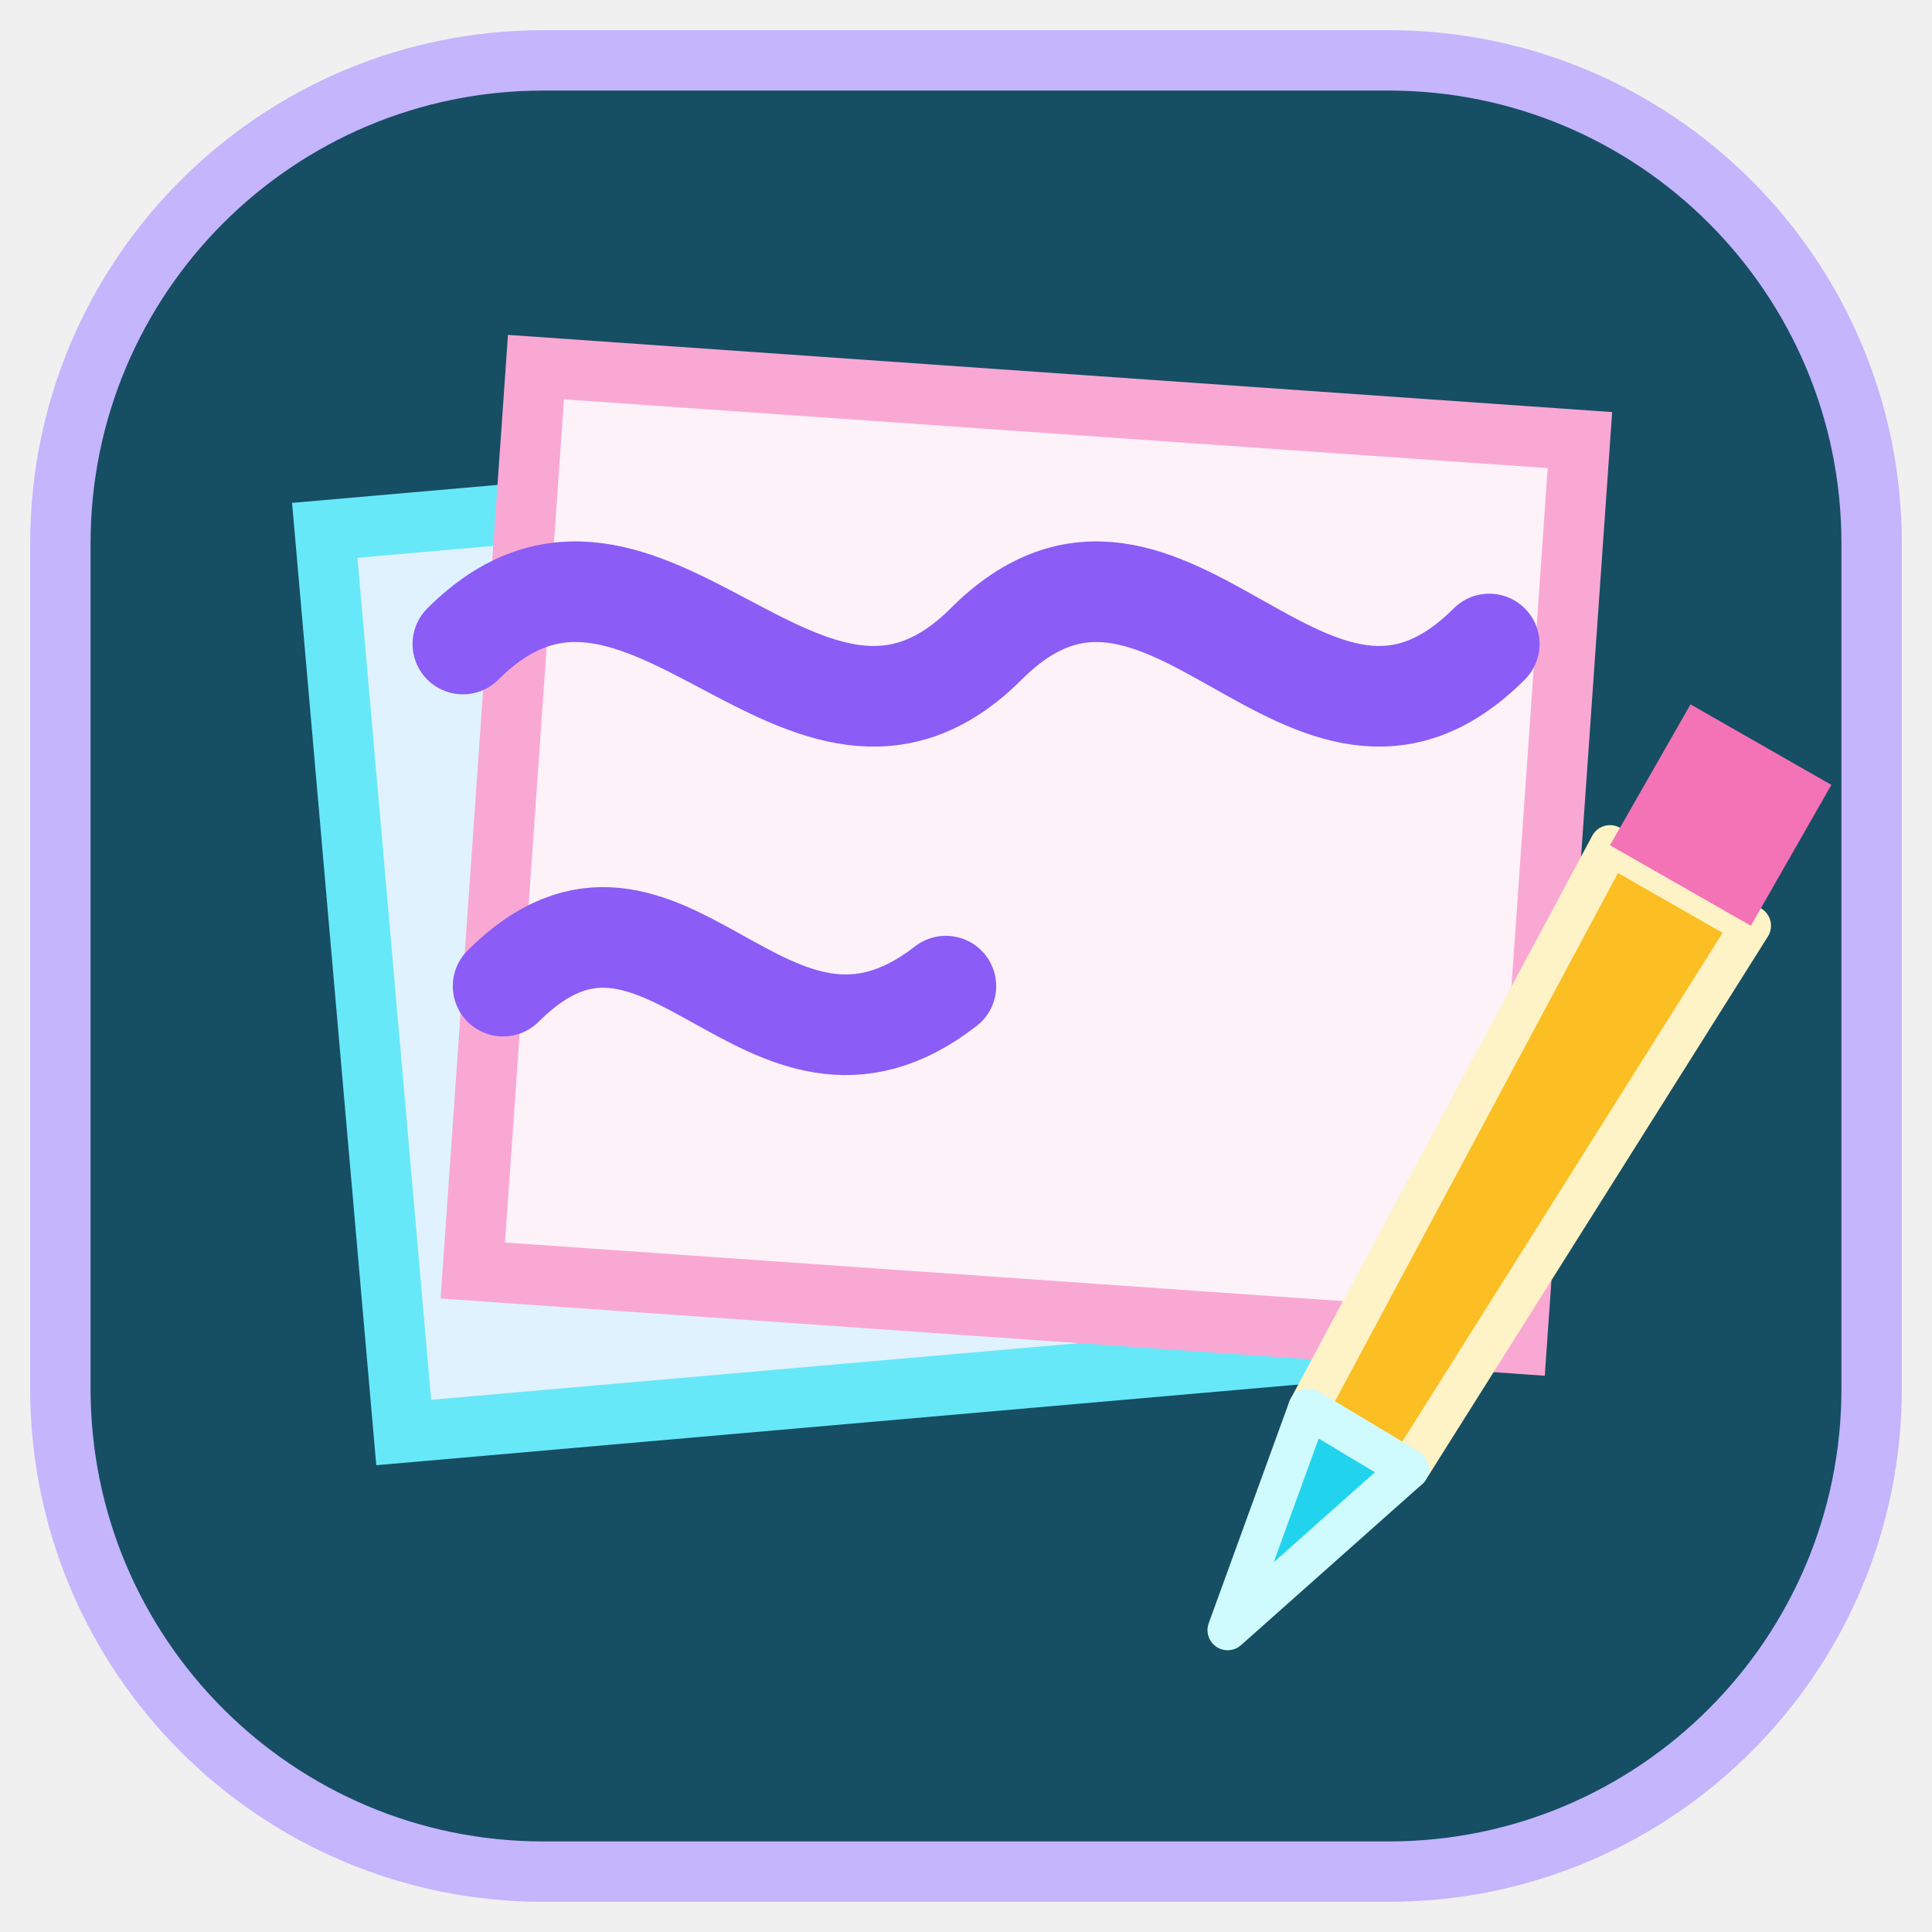
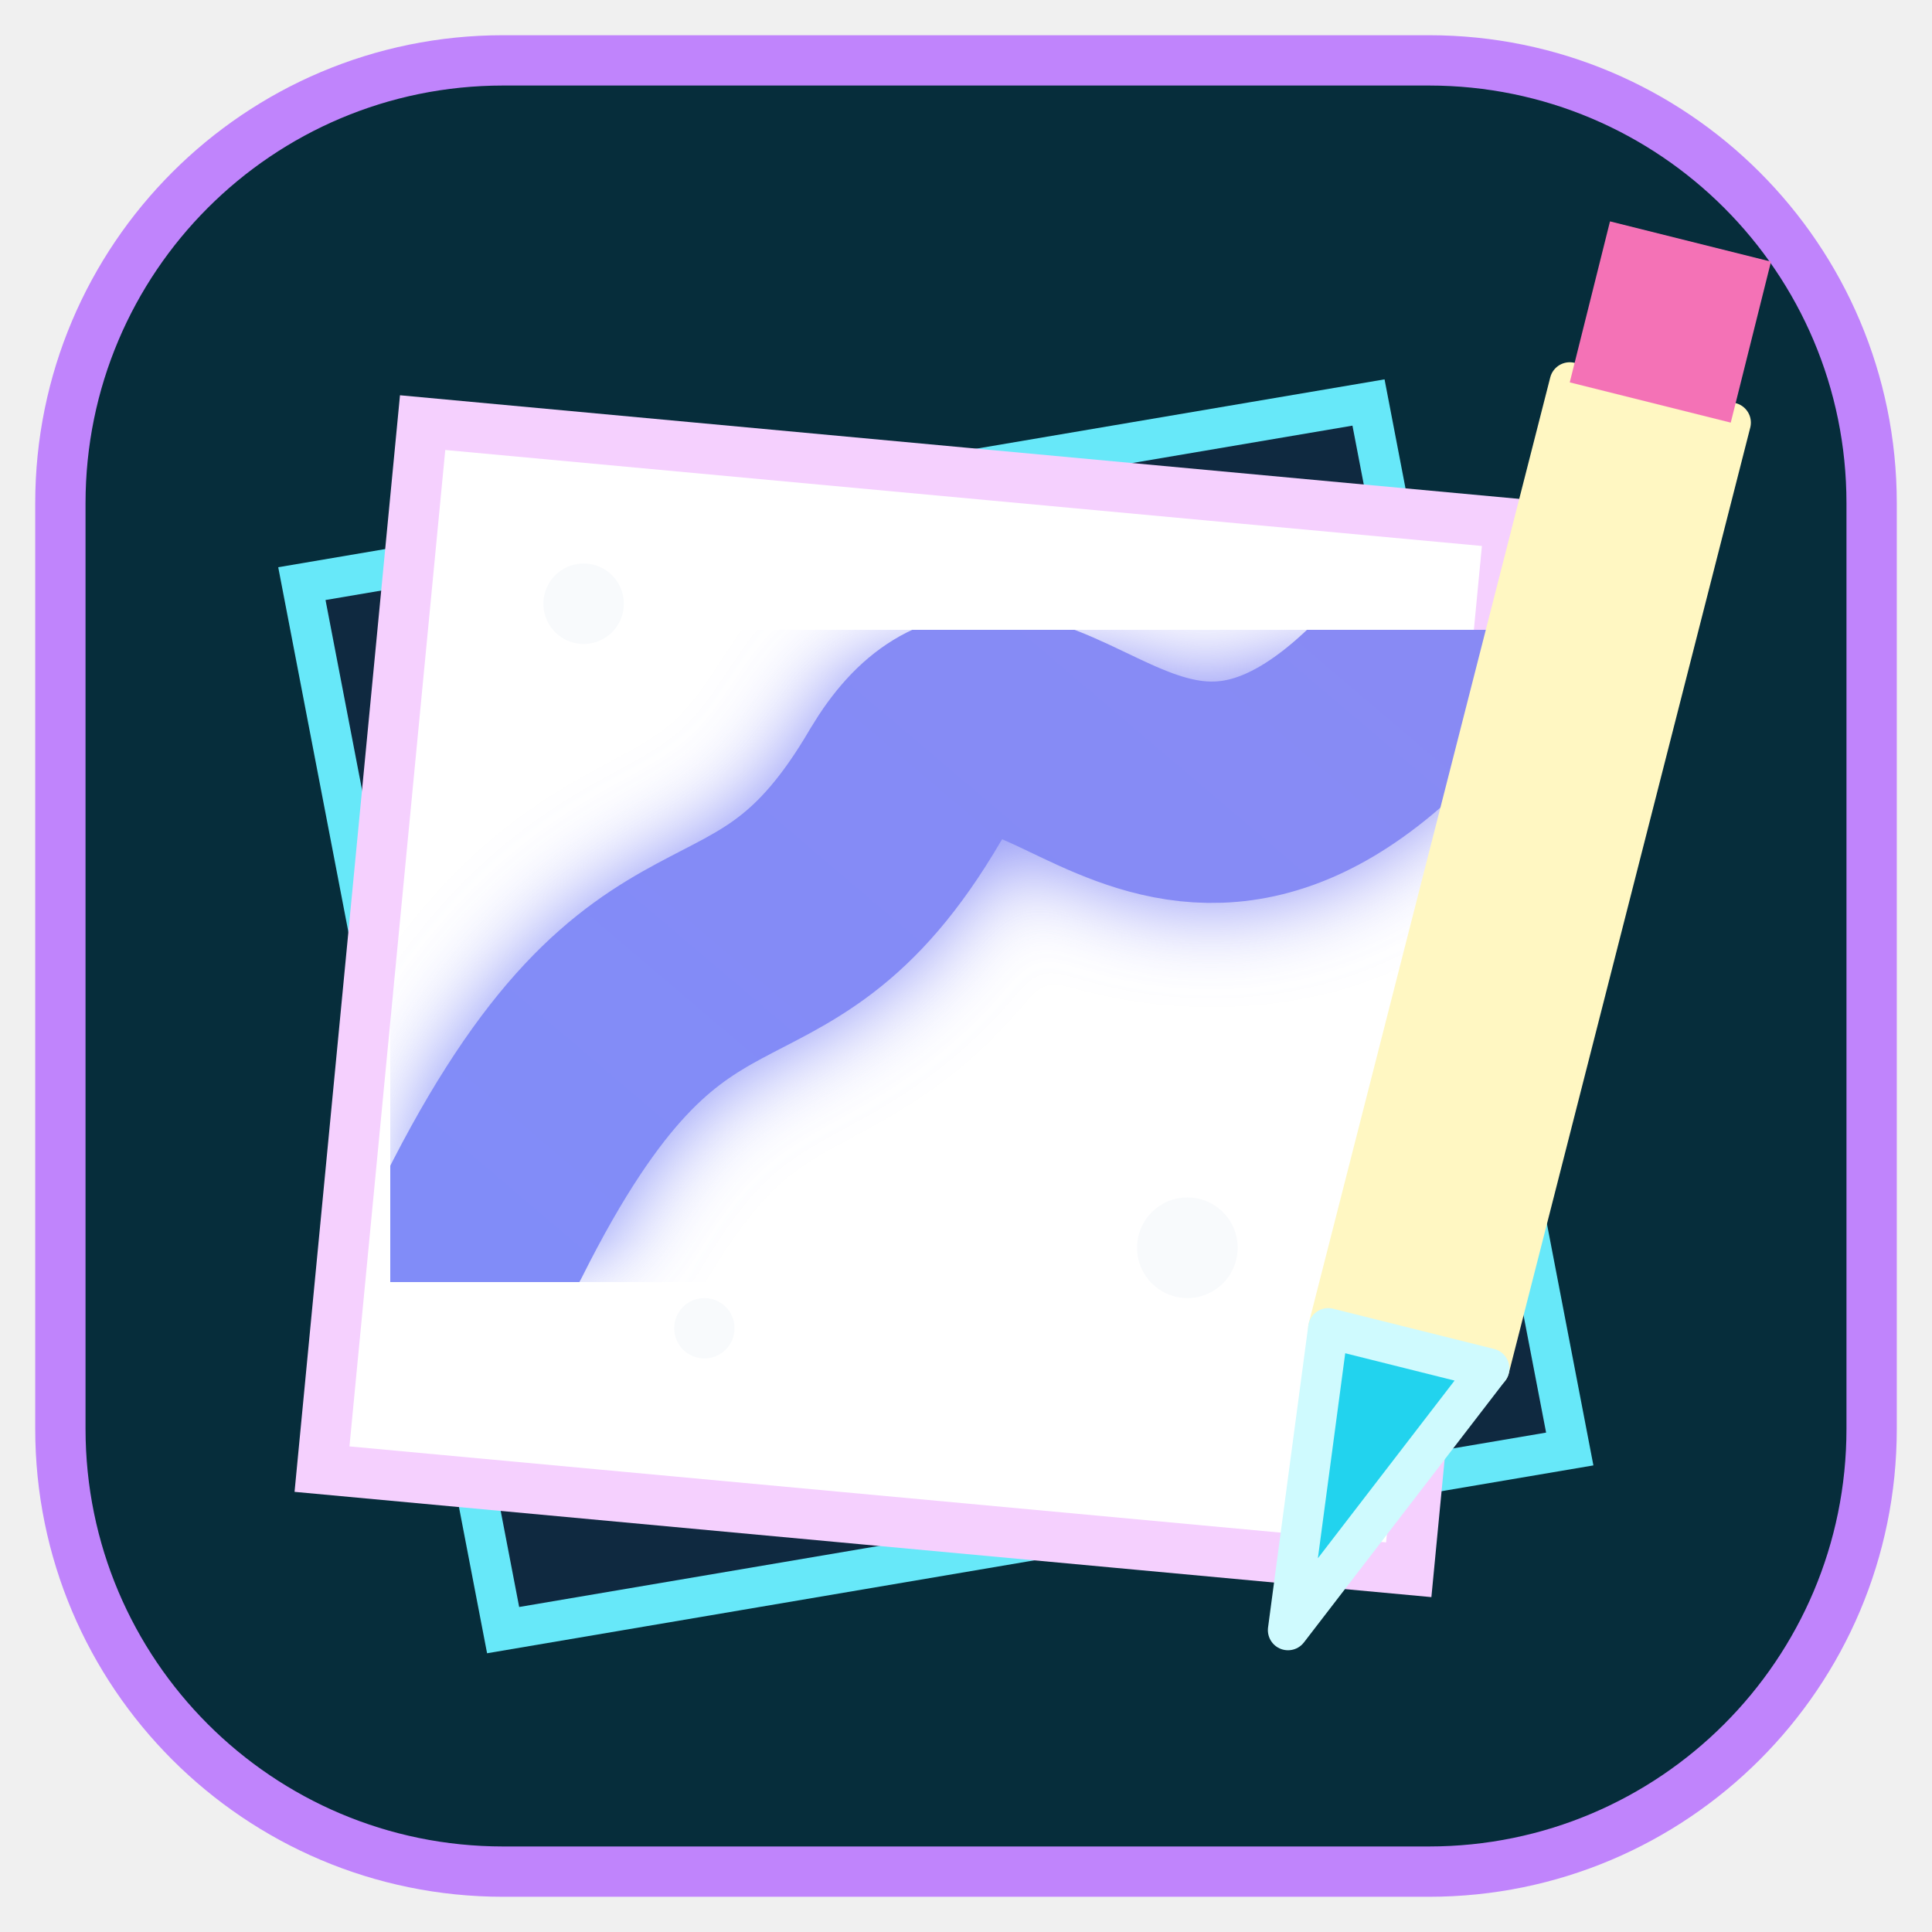
<svg xmlns="http://www.w3.org/2000/svg" viewBox="0 0 96 96">
  <defs>
-     <linearGradient id="bg" x1="8" y1="8" x2="88" y2="88">
-       <stop stop-color="#164e63" />
-       <stop offset="1" stop-color="#581c87" />
+     <linearGradient id="bg" x1="7" y1="8" x2="89" y2="88">
+       <stop stop-color="#062d3b" />
+       <stop offset=".48" stop-color="#18162d" />
+       <stop offset="1" stop-color="#43113e" />
    </linearGradient>
+     <linearGradient id="paint" x1="20" y1="68" x2="76" y2="29">
+       <stop stop-color="#22d3ee" />
+       <stop offset=".32" stop-color="#818cf8" />
+       <stop offset=".67" stop-color="#f472b6" />
+       <stop offset="1" stop-color="#facc15" />
+     </linearGradient>
+     <linearGradient id="brush" x1="63" y1="18" x2="75" y2="73">
+       <stop stop-color="#fff7c2" />
+       <stop offset=".45" stop-color="#fbbf24" />
+       <stop offset="1" stop-color="#b45309" />
+     </linearGradient>
+     <filter id="glow">
+       <feGaussianBlur stdDeviation="2.2" result="b" />
+       <feMerge>
+         <feMergeNode in="b" />
+         <feMergeNode in="SourceGraphic" />
+       </feMerge>
+     </filter>
  </defs>
-   <rect x="3" y="3" width="90" height="90" rx="24" fill="url(#bg)" stroke="#c4b5fd" stroke-width="3" />
-   <path d="M18 24h52v45H18Z" fill="#e0f2fe" stroke="#67e8f9" stroke-width="3" transform="rotate(-5 44 46.5)" />
-   <path d="M25 20h52v45H25Z" fill="#fdf2f8" stroke="#f9a8d4" stroke-width="3" transform="rotate(4 51 42.5)" />
-   <path d="M23 32c9-9 17 9 26 0s16 9 25 0M25 49c8-8 13 7 22 0" fill="none" stroke="#8b5cf6" stroke-width="5" stroke-linecap="round" />
-   <path d="m65 70 15-28 7 4-17 27Z" fill="#fbbf24" stroke="#fef3c7" stroke-width="2" stroke-linejoin="round" />
-   <path d="m65 70 5 3-9 8Z" fill="#22d3ee" stroke="#cffafe" stroke-width="2" stroke-linejoin="round" />
-   <path d="m80 42 4-7 7 4-4 7Z" fill="#f472b6" />
+   <rect x="3" y="3" width="90" height="90" rx="22" fill="url(#bg)" stroke="#c084fc" stroke-width="2.5" />
+   <path d="m15 29 53-9 10 52-53 9Z" fill="#0f2940" stroke="#67e8f9" stroke-width="2" />
+   <path d="m21 21 54 5-5 52-54-5Z" fill="#fff" stroke="#f5d0fe" stroke-width="2.5" />
+   <path d="M24 61c9-18 14-10 21-22 6-10 12 9 25-5" fill="none" stroke="url(#paint)" stroke-width="11" stroke-linecap="round" filter="url(#glow)" />
+   <path d="m66 66 12-47 8 2-12 47Z" fill="url(#brush)" stroke="#fff7c2" stroke-width="2" stroke-linejoin="round" />
+   <path d="m66 66 8 2-10 13Z" fill="#22d3ee" stroke="#cffafe" stroke-width="2" stroke-linejoin="round" />
+   <path d="m78 19 2-8 8 2-2 8Z" fill="#f472b6" />
+   <g fill="#f8fafc">
+     <circle cx="29" cy="30" r="2" />
+     <circle cx="59" cy="62" r="2.5" />
+     <circle cx="35" cy="66" r="1.5" />
+   </g>
</svg>
